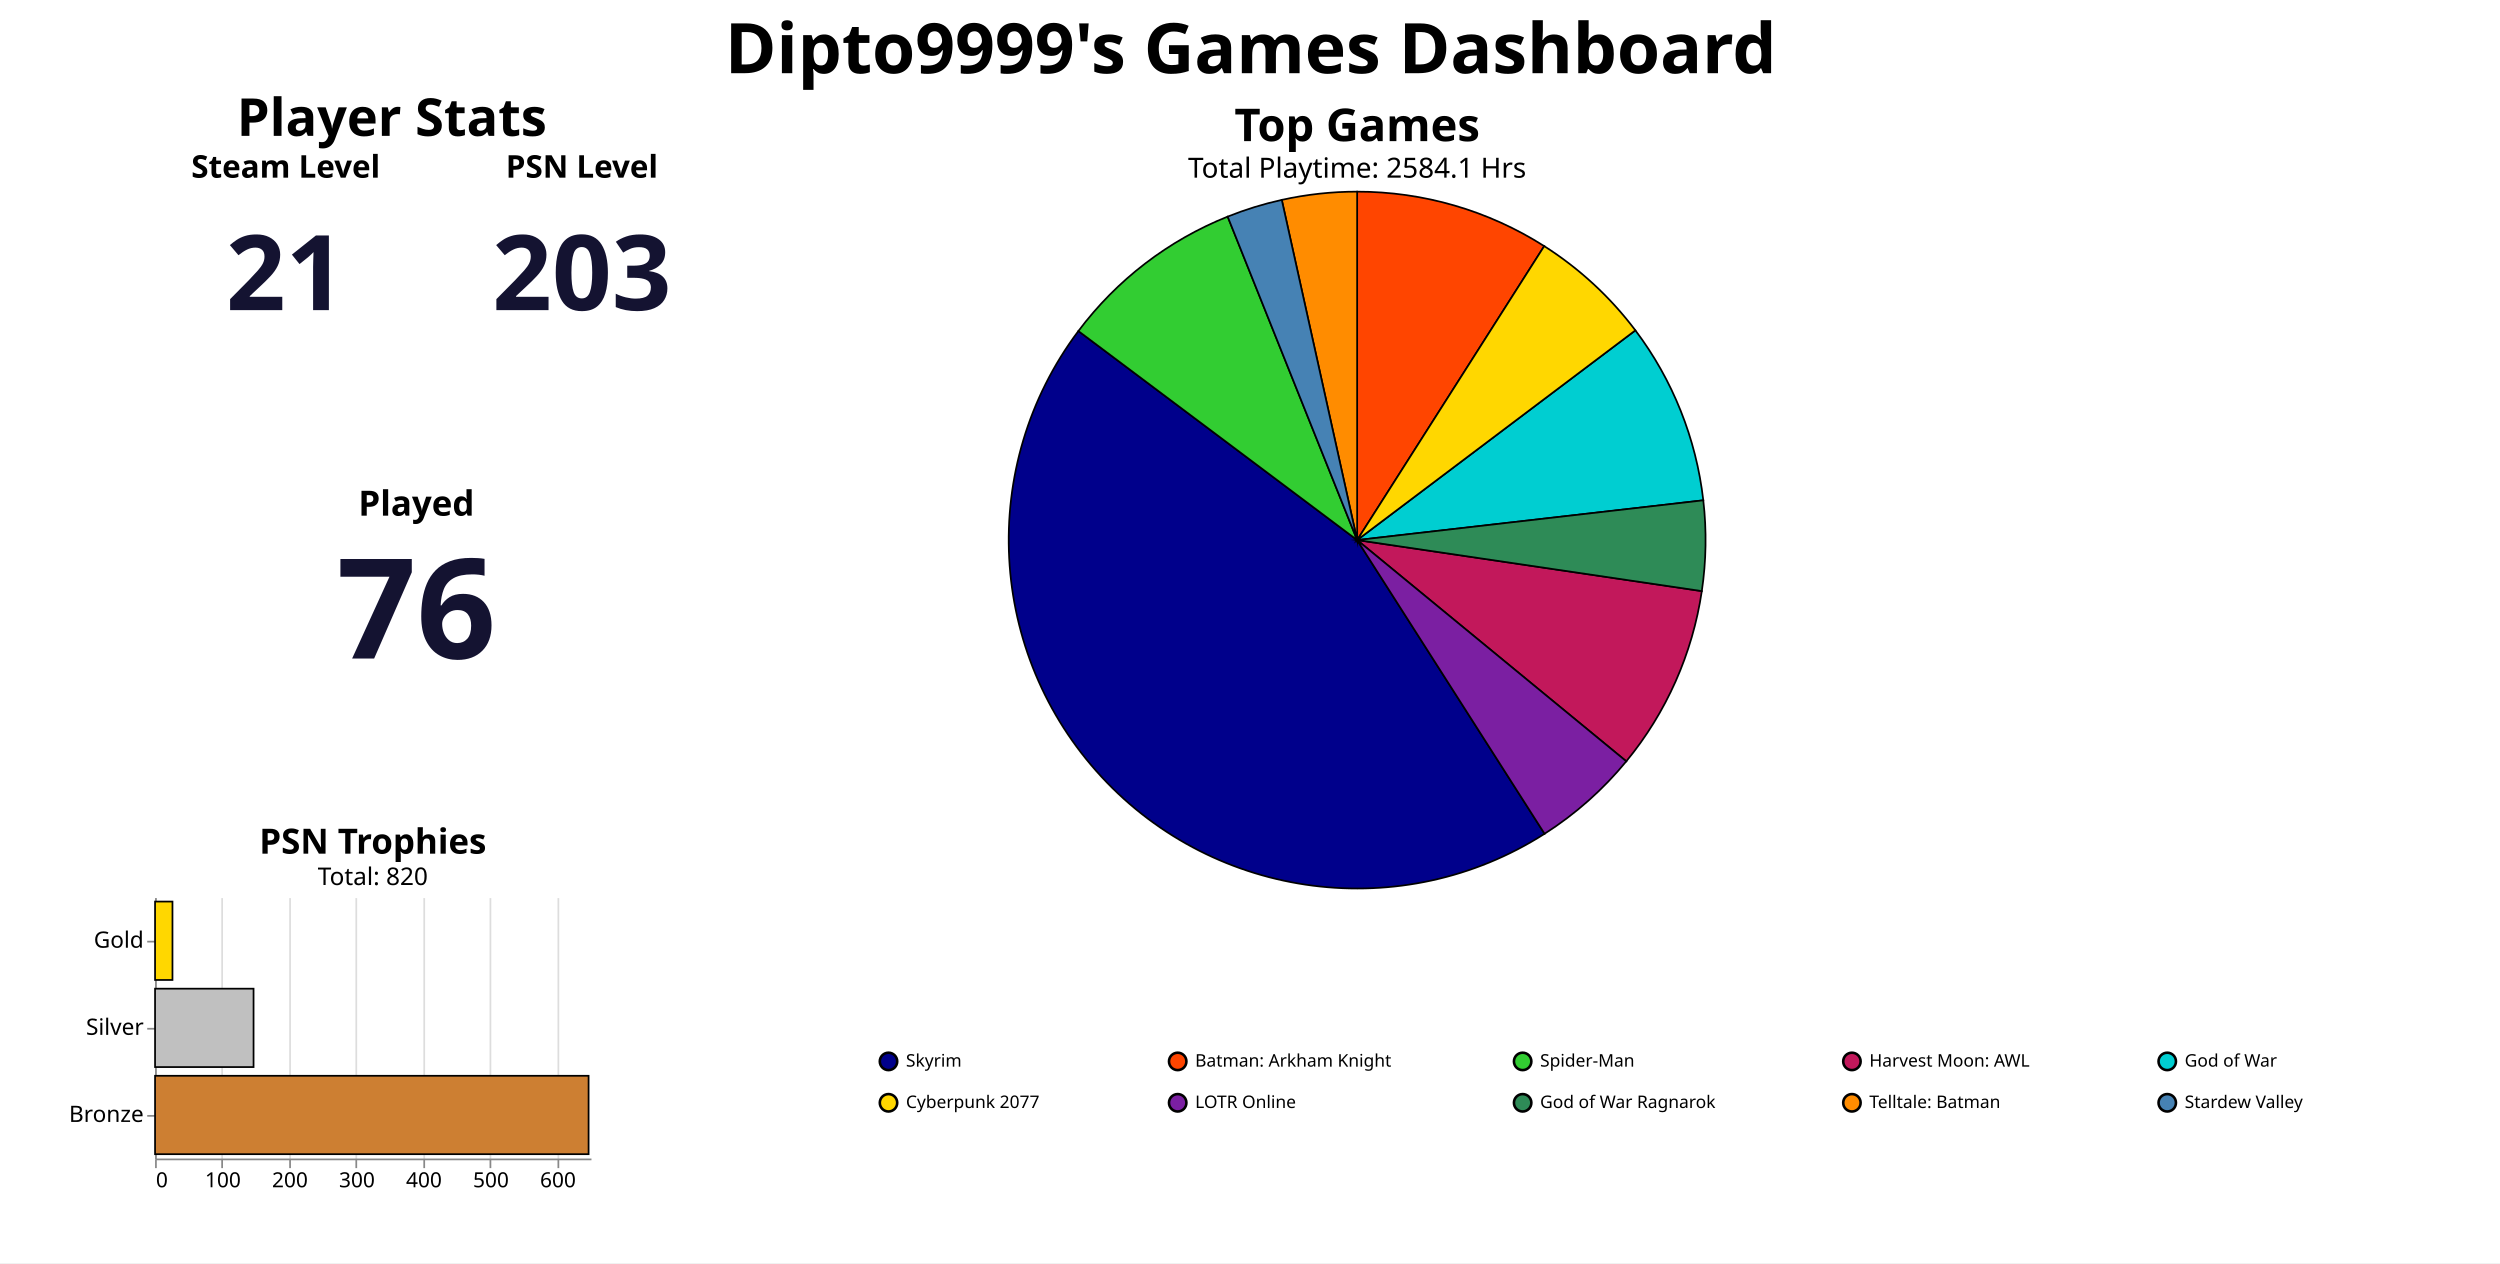
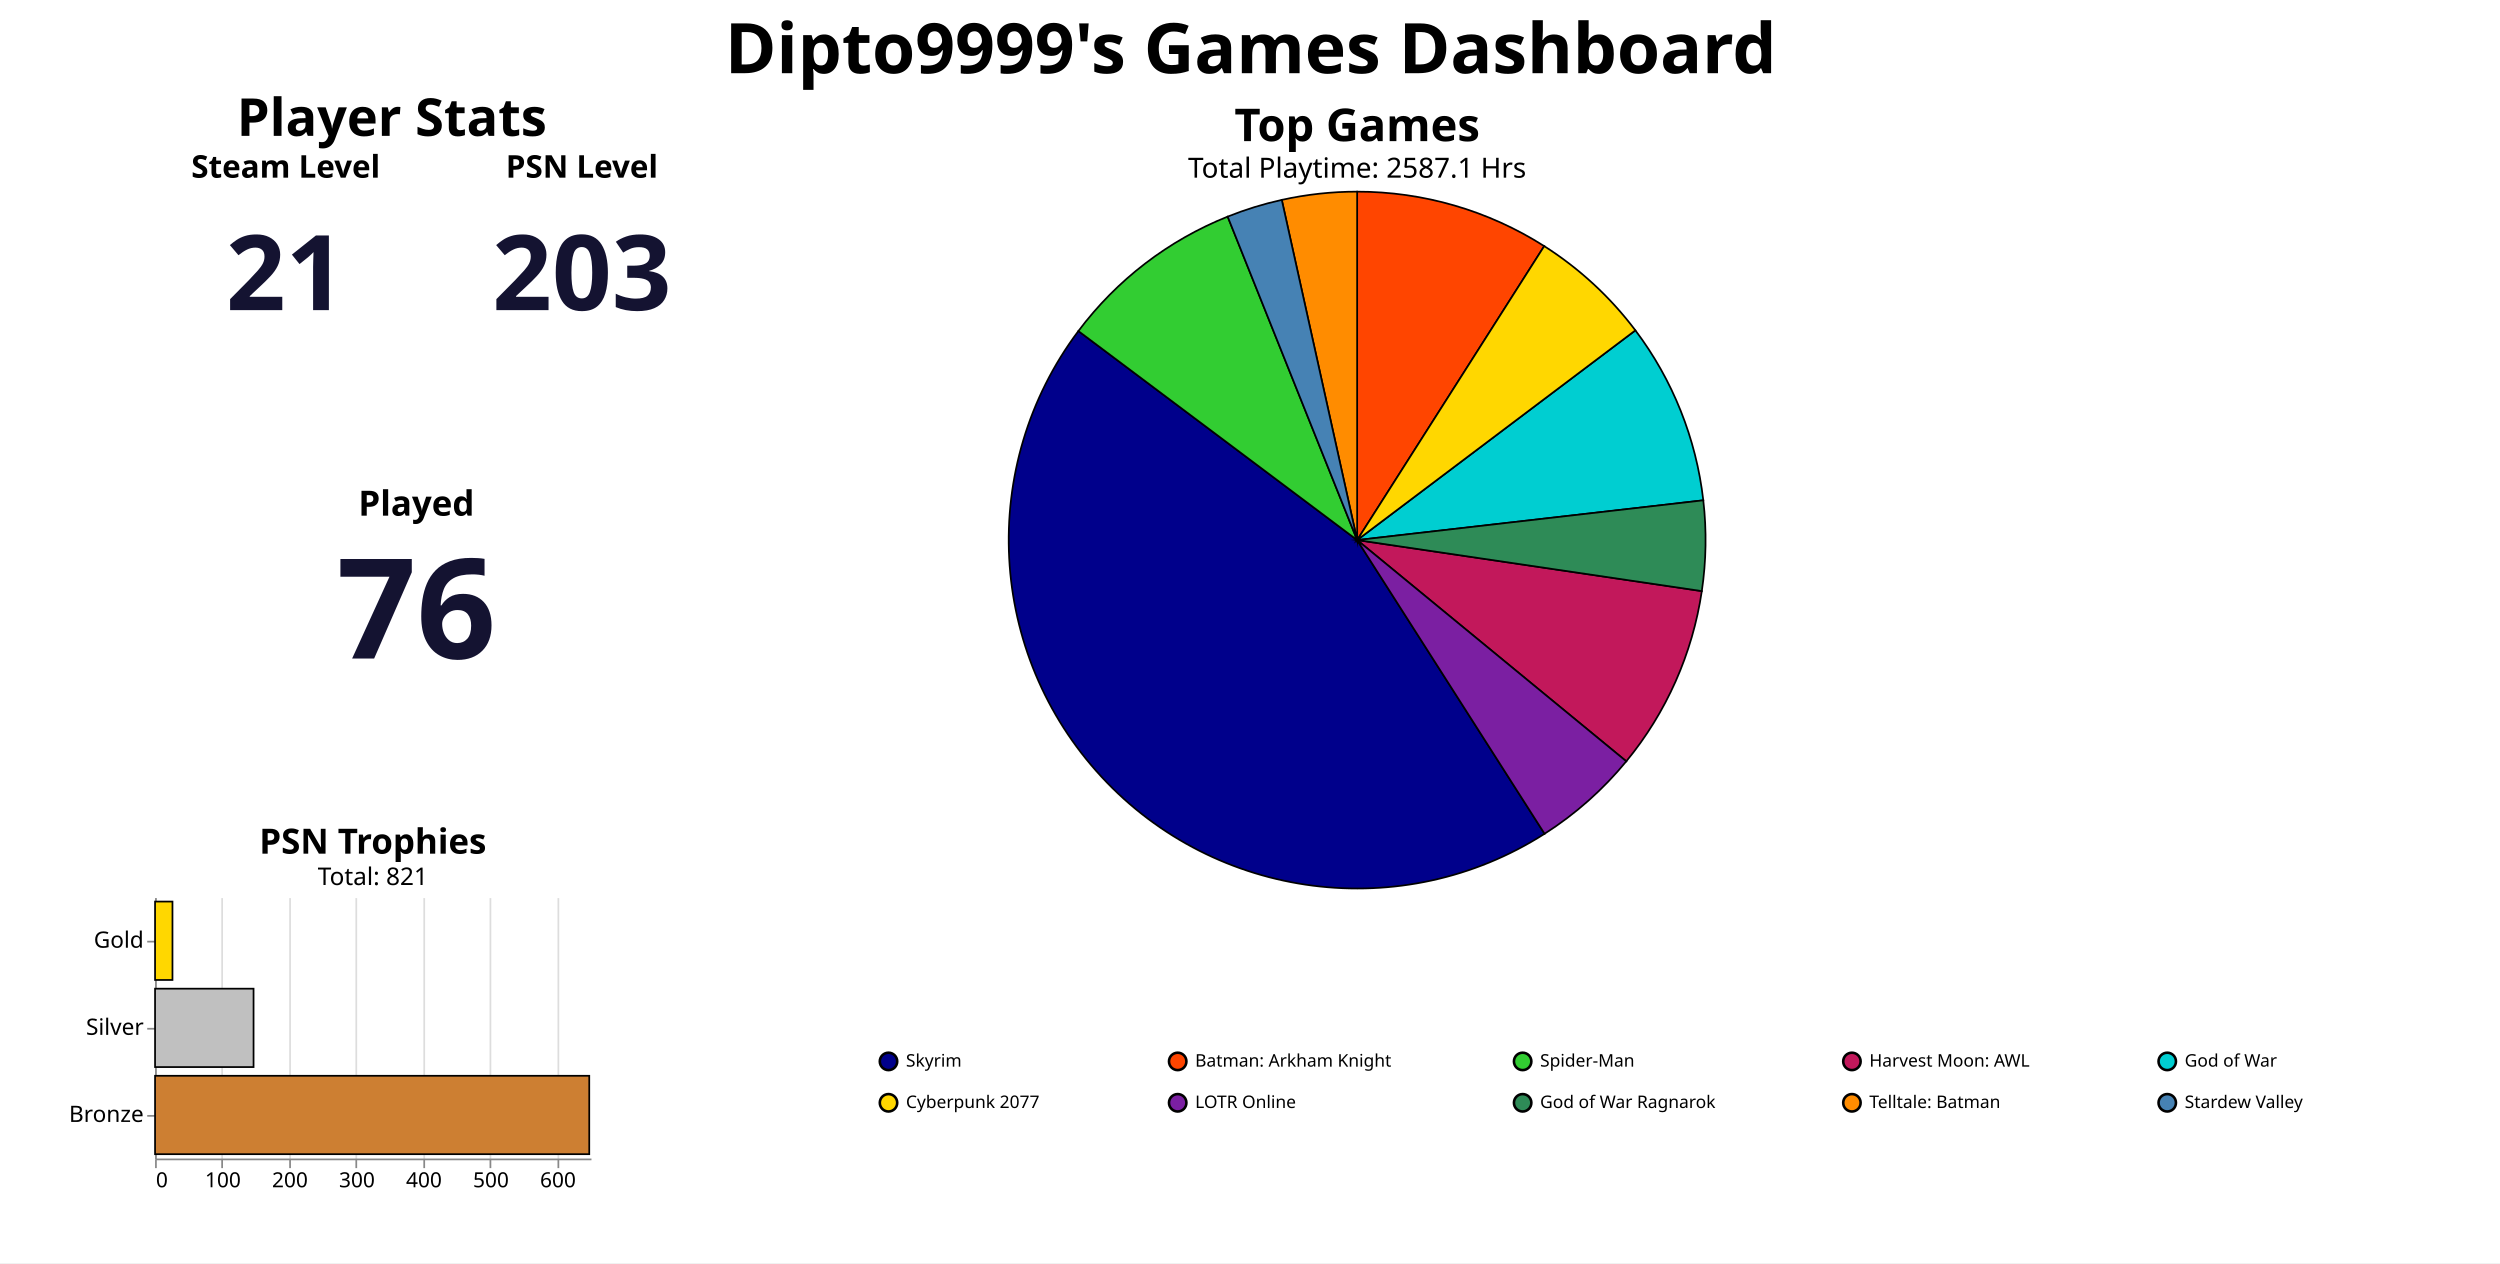
<svg xmlns="http://www.w3.org/2000/svg" version="1.1" class="marks" width="1435" height="725" viewBox="0 0 1435 725">
  <rect width="1435" height="725" fill="white" />
  <g fill="none" stroke-miterlimit="10" transform="translate(89,110)">
    <g class="mark-group role-frame root" role="graphics-object" aria-roledescription="group mark container">
      <g transform="translate(0,0)">
        <path class="background" aria-hidden="true" d="M0,0h0v0h0Z" />
        <g>
          <g class="mark-group role-scope concat_0_group" role="graphics-object" aria-roledescription="group mark container">
            <g transform="translate(0,0)">
              <path class="background" aria-hidden="true" d="M0,0h0v0h0Z" />
              <g>
                <g class="mark-group role-scope concat_0_concat_0_group" role="graphics-object" aria-roledescription="group mark container">
                  <g transform="translate(0,0)">
                    <path class="background" aria-hidden="true" d="M0,0h0v0h0Z" />
                    <g>
                      <g class="mark-group role-scope concat_0_concat_0_concat_0_group" role="graphics-object" aria-roledescription="group mark container">
                        <g transform="translate(0,0)">
                          <path class="background" aria-hidden="true" d="M0,0h150v150h-150Z" stroke="#ddd" stroke-opacity="0" stroke-width="1.5" />
                          <g>
                            <g class="mark-text role-mark concat_0_concat_0_concat_0_marks" role="graphics-object" aria-roledescription="text mark container">
                              <text aria-label="Metric: Steam Level; Value: 21" role="graphics-symbol" aria-roledescription="text mark" text-anchor="middle" transform="translate(75,68)" font-family="sans-serif" font-size="60px" font-weight="bold" fill="#141331">21</text>
                            </g>
                            <g class="mark-group role-title">
                              <g transform="translate(75,-22)">
                                <path class="background" aria-hidden="true" d="M0,0h0v0h0Z" pointer-events="none" />
                                <g>
                                  <g class="mark-text role-title-text" role="graphics-symbol" aria-roledescription="title" aria-label="Title text 'Steam Level'" pointer-events="none">
                                    <text text-anchor="middle" transform="translate(0,14)" font-family="sans-serif" font-size="18px" font-weight="bold" fill="#000" opacity="1">Steam Level</text>
                                  </g>
                                </g>
                                <path class="foreground" aria-hidden="true" d="" pointer-events="none" display="none" />
                              </g>
                            </g>
                          </g>
                          <path class="foreground" aria-hidden="true" d="" display="none" />
                        </g>
                      </g>
                      <g class="mark-group role-scope concat_0_concat_0_concat_1_group" role="graphics-object" aria-roledescription="group mark container">
                        <g transform="translate(170,0)">
                          <path class="background" aria-hidden="true" d="M0,0h150v150h-150Z" stroke="#ddd" stroke-opacity="0" stroke-width="1.5" />
                          <g>
                            <g class="mark-text role-mark concat_0_concat_0_concat_1_marks" role="graphics-object" aria-roledescription="text mark container">
                              <text aria-label="Metric: PSN Level; Value: 203" role="graphics-symbol" aria-roledescription="text mark" text-anchor="middle" transform="translate(75,68)" font-family="sans-serif" font-size="60px" font-weight="bold" fill="#141331">203</text>
                            </g>
                            <g class="mark-group role-title">
                              <g transform="translate(75,-22)">
                                <path class="background" aria-hidden="true" d="M0,0h0v0h0Z" pointer-events="none" />
                                <g>
                                  <g class="mark-text role-title-text" role="graphics-symbol" aria-roledescription="title" aria-label="Title text 'PSN Level'" pointer-events="none">
                                    <text text-anchor="middle" transform="translate(0,14)" font-family="sans-serif" font-size="18px" font-weight="bold" fill="#000" opacity="1">PSN Level</text>
                                  </g>
                                </g>
                                <path class="foreground" aria-hidden="true" d="" pointer-events="none" display="none" />
                              </g>
                            </g>
                          </g>
                          <path class="foreground" aria-hidden="true" d="" display="none" />
                        </g>
                      </g>
                    </g>
                    <path class="foreground" aria-hidden="true" d="" display="none" />
                  </g>
                </g>
                <g class="mark-group role-scope concat_0_concat_1_group" role="graphics-object" aria-roledescription="group mark container">
                  <g transform="translate(0,194)">
                    <path class="background" aria-hidden="true" d="M0,0h300v150h-300Z" stroke="#ddd" stroke-opacity="0" stroke-width="1.5" />
                    <g>
                      <g class="mark-text role-mark concat_0_concat_1_marks" role="graphics-object" aria-roledescription="text mark container">
                        <text aria-label="Metric: Played; Value: 76" role="graphics-symbol" aria-roledescription="text mark" text-anchor="middle" transform="translate(150,74)" font-family="sans-serif" font-size="80px" font-weight="bold" fill="#141331">76</text>
                      </g>
                      <g class="mark-group role-title">
                        <g transform="translate(150,-24)">
                          <path class="background" aria-hidden="true" d="M0,0h0v0h0Z" pointer-events="none" />
                          <g>
                            <g class="mark-text role-title-text" role="graphics-symbol" aria-roledescription="title" aria-label="Title text 'Played'" pointer-events="none">
                              <text text-anchor="middle" transform="translate(0,16)" font-family="sans-serif" font-size="20px" font-weight="bold" fill="#000" opacity="1">Played</text>
                            </g>
                          </g>
                          <path class="foreground" aria-hidden="true" d="" pointer-events="none" display="none" />
                        </g>
                      </g>
                    </g>
                    <path class="foreground" aria-hidden="true" d="" display="none" />
                  </g>
                </g>
                <g class="mark-group role-scope concat_0_concat_2_group" role="graphics-object" aria-roledescription="group mark container">
                  <g transform="translate(0,405)">
                    <path class="background" aria-hidden="true" d="M0,0h250v150h-250Z" stroke="#ddd" stroke-opacity="0" stroke-width="1.5" />
                    <g>
                      <g class="mark-group role-axis" aria-hidden="true">
                        <g transform="translate(0.5,150.5)">
                          <path class="background" aria-hidden="true" d="M0,0h0v0h0Z" pointer-events="none" />
                          <g>
                            <g class="mark-rule role-axis-grid" pointer-events="none">
                              <line transform="translate(0,0)" x2="0" y2="-150" stroke="#ddd" stroke-width="1" opacity="1" />
                              <line transform="translate(38,0)" x2="0" y2="-150" stroke="#ddd" stroke-width="1" opacity="1" />
                              <line transform="translate(77,0)" x2="0" y2="-150" stroke="#ddd" stroke-width="1" opacity="1" />
                              <line transform="translate(115,0)" x2="0" y2="-150" stroke="#ddd" stroke-width="1" opacity="1" />
                              <line transform="translate(154,0)" x2="0" y2="-150" stroke="#ddd" stroke-width="1" opacity="1" />
                              <line transform="translate(192,0)" x2="0" y2="-150" stroke="#ddd" stroke-width="1" opacity="1" />
                              <line transform="translate(231,0)" x2="0" y2="-150" stroke="#ddd" stroke-width="1" opacity="1" />
                            </g>
                          </g>
                          <path class="foreground" aria-hidden="true" d="" pointer-events="none" display="none" />
                        </g>
                      </g>
                      <g class="mark-group role-axis" role="graphics-symbol" aria-roledescription="axis" aria-label="X-axis for a linear scale with values from 0 to 650">
                        <g transform="translate(0.5,150.5)">
                          <path class="background" aria-hidden="true" d="M0,0h0v0h0Z" pointer-events="none" />
                          <g>
                            <g class="mark-rule role-axis-tick" pointer-events="none">
                              <line transform="translate(0,0)" x2="0" y2="5" stroke="#888" stroke-width="1" opacity="1" />
                              <line transform="translate(38,0)" x2="0" y2="5" stroke="#888" stroke-width="1" opacity="1" />
                              <line transform="translate(77,0)" x2="0" y2="5" stroke="#888" stroke-width="1" opacity="1" />
                              <line transform="translate(115,0)" x2="0" y2="5" stroke="#888" stroke-width="1" opacity="1" />
                              <line transform="translate(154,0)" x2="0" y2="5" stroke="#888" stroke-width="1" opacity="1" />
                              <line transform="translate(192,0)" x2="0" y2="5" stroke="#888" stroke-width="1" opacity="1" />
                              <line transform="translate(231,0)" x2="0" y2="5" stroke="#888" stroke-width="1" opacity="1" />
                            </g>
                            <g class="mark-text role-axis-label" pointer-events="none">
                              <text text-anchor="start" transform="translate(0,16)" font-family="sans-serif" font-size="12px" fill="#000" opacity="1">0</text>
                              <text text-anchor="middle" transform="translate(38.46154,16)" font-family="sans-serif" font-size="12px" fill="#000" opacity="1">100</text>
                              <text text-anchor="middle" transform="translate(76.92308,16)" font-family="sans-serif" font-size="12px" fill="#000" opacity="1">200</text>
                              <text text-anchor="middle" transform="translate(115.3846,16)" font-family="sans-serif" font-size="12px" fill="#000" opacity="1">300</text>
                              <text text-anchor="middle" transform="translate(153.8462,16)" font-family="sans-serif" font-size="12px" fill="#000" opacity="1">400</text>
                              <text text-anchor="middle" transform="translate(192.3077,16)" font-family="sans-serif" font-size="12px" fill="#000" opacity="1">500</text>
                              <text text-anchor="middle" transform="translate(230.7692,16)" font-family="sans-serif" font-size="12px" fill="#000" opacity="1">600</text>
                            </g>
                            <g class="mark-rule role-axis-domain" pointer-events="none">
                              <line transform="translate(0,0)" x2="250" y2="0" stroke="#888" stroke-width="1" opacity="1" />
                            </g>
                          </g>
                          <path class="foreground" aria-hidden="true" d="" pointer-events="none" display="none" />
                        </g>
                      </g>
                      <g class="mark-group role-axis" role="graphics-symbol" aria-roledescription="axis" aria-label="Y-axis for a discrete scale with 3 values: Gold, Silver, Bronze">
                        <g transform="translate(0.5,0.5)">
                          <path class="background" aria-hidden="true" d="M0,0h0v0h0Z" pointer-events="none" />
                          <g>
                            <g class="mark-rule role-axis-tick" pointer-events="none">
                              <line transform="translate(0,25)" x2="-5" y2="0" stroke="#888" stroke-width="1" opacity="1" />
                              <line transform="translate(0,75)" x2="-5" y2="0" stroke="#888" stroke-width="1" opacity="1" />
                              <line transform="translate(0,125)" x2="-5" y2="0" stroke="#888" stroke-width="1" opacity="1" />
                            </g>
                            <g class="mark-text role-axis-label" pointer-events="none">
                              <text text-anchor="end" transform="translate(-7,28.5)" font-family="sans-serif" font-size="13px" fill="#000" opacity="1">Gold</text>
                              <text text-anchor="end" transform="translate(-7,78.5)" font-family="sans-serif" font-size="13px" fill="#000" opacity="1">Silver</text>
                              <text text-anchor="end" transform="translate(-7,128.5)" font-family="sans-serif" font-size="13px" fill="#000" opacity="1">Bronze</text>
                            </g>
                            <g class="mark-rule role-axis-domain" pointer-events="none">
                              <line transform="translate(0,0)" x2="0" y2="150" stroke="#888" stroke-width="1" opacity="1" />
                            </g>
                          </g>
                          <path class="foreground" aria-hidden="true" d="" pointer-events="none" display="none" />
                        </g>
                      </g>
                      <g class="mark-rect role-mark concat_0_concat_2_marks" role="graphics-object" aria-roledescription="rect mark container">
                        <path aria-label="count: 26; type: Gold; Trophy: Gold; Count: 26" role="graphics-symbol" aria-roledescription="bar" d="M0,2.5h10v45h-10Z" fill="#FFD700" stroke="black" stroke-width="1" />
                        <path aria-label="count: 147; type: Silver; Trophy: Silver; Count: 147" role="graphics-symbol" aria-roledescription="bar" d="M0,52.5h56.538v45h-56.538Z" fill="#C0C0C0" stroke="black" stroke-width="1" />
-                         <path aria-label="count: 647; type: Bronze; Trophy: Bronze; Count: 647" role="graphics-symbol" aria-roledescription="bar" d="M0,102.5h248.846v45h-248.846Z" fill="#CD7F32" stroke="black" stroke-width="1" />
+                         <path aria-label="count: 648; type: Bronze; Trophy: Bronze; Count: 648" role="graphics-symbol" aria-roledescription="bar" d="M0,102.5h249.231v45h-249.231Z" fill="#CD7F32" stroke="black" stroke-width="1" />
                      </g>
                      <g class="mark-group role-title">
                        <g transform="translate(125,-41)">
                          <path class="background" aria-hidden="true" d="M0,0h0v0h0Z" pointer-events="none" />
                          <g>
                            <g class="mark-text role-title-text" role="graphics-symbol" aria-roledescription="title" aria-label="Title text 'PSN Trophies'" pointer-events="none">
                              <text text-anchor="middle" transform="translate(0,16)" font-family="sans-serif" font-size="20px" font-weight="bold" fill="#000" opacity="1">PSN Trophies</text>
                            </g>
-                             <g class="mark-text role-title-subtitle" role="graphics-symbol" aria-roledescription="subtitle" aria-label="Subtitle text 'Total: 820'" pointer-events="none">
-                               <text text-anchor="middle" transform="translate(0,34)" font-family="sans-serif" font-size="14px" fill="#000" opacity="1">Total: 820</text>
+                             <g class="mark-text role-title-subtitle" role="graphics-symbol" aria-roledescription="subtitle" aria-label="Subtitle text 'Total: 821'" pointer-events="none">
+                               <text text-anchor="middle" transform="translate(0,34)" font-family="sans-serif" font-size="14px" fill="#000" opacity="1">Total: 821</text>
                            </g>
                          </g>
                          <path class="foreground" aria-hidden="true" d="" pointer-events="none" display="none" />
                        </g>
                      </g>
                    </g>
                    <path class="foreground" aria-hidden="true" d="" display="none" />
                  </g>
                </g>
                <g class="mark-group role-title">
                  <g transform="translate(135.905,-56)">
                    <path class="background" aria-hidden="true" d="M0,0h0v0h0Z" pointer-events="none" />
                    <g>
                      <g class="mark-text role-title-text" role="graphics-symbol" aria-roledescription="title" aria-label="Title text 'Player Stats'" pointer-events="none">
                        <text text-anchor="middle" transform="translate(0,24)" font-family="sans-serif" font-size="30px" font-weight="bold" fill="#000" opacity="1">Player Stats</text>
                      </g>
                    </g>
                    <path class="foreground" aria-hidden="true" d="" pointer-events="none" display="none" />
                  </g>
                </g>
              </g>
              <path class="foreground" aria-hidden="true" d="" display="none" />
            </g>
          </g>
          <g class="mark-group role-scope concat_1_group" role="graphics-object" aria-roledescription="group mark container">
            <g transform="translate(340,0)">
              <path class="background" aria-hidden="true" d="M0,0h700v400h-700Z" />
              <g>
                <g class="mark-arc role-mark concat_1_marks" role="graphics-object" aria-roledescription="arc mark container">
                  <path aria-label="playtime_percentage: 44.28; name: Skyrim; Game: Skyrim; Time (Hrs): 845.3; Playtime (%): 44.28" role="graphics-symbol" aria-roledescription="arc mark" transform="translate(350,200)" d="M-160.012,-119.984A200,200,0,0,0,107.589,168.596L0,0Z" fill="#00008B" stroke="black" stroke-width="1" />
                  <path aria-label="playtime_percentage: 9.02; name: Batman: Arkham Knight; Game: Batman: Arkham Knight; Time (Hrs): 172.2; Playtime (%): 9.02" role="graphics-symbol" aria-roledescription="arc mark" transform="translate(350,200)" d="M107.377,-168.731A200,200,0,0,0,0,-200L0,0Z" fill="#FF4500" stroke="black" stroke-width="1" />
                  <path aria-label="playtime_percentage: 8.7; name: Spider-Man; Game: Spider-Man; Time (Hrs): 166.1; Playtime (%): 8.70" role="graphics-symbol" aria-roledescription="arc mark" transform="translate(350,200)" d="M-74.325,-185.676A200,200,0,0,0,-160.012,-119.984L0,0Z" fill="#32CD32" stroke="black" stroke-width="1" />
                  <path aria-label="playtime_percentage: 8.61; name: Harvest Moon: AWL; Game: Harvest Moon: AWL; Time (Hrs): 164.3; Playtime (%): 8.61" role="graphics-symbol" aria-roledescription="arc mark" transform="translate(350,200)" d="M154.502,127A200,200,0,0,0,197.842,29.299L0,0Z" fill="#C2185B" stroke="black" stroke-width="1" />
                  <path aria-label="playtime_percentage: 8.46; name: God of War; Game: God of War; Time (Hrs): 161.5; Playtime (%): 8.46" role="graphics-symbol" aria-roledescription="arc mark" transform="translate(350,200)" d="M198.694,-22.821A200,200,0,0,0,159.71,-120.385L0,0Z" fill="#00CED1" stroke="black" stroke-width="1" />
                  <path aria-label="playtime_percentage: 5.7; name: Cyberpunk 2077; Game: Cyberpunk 2077; Time (Hrs): 108.8; Playtime (%): 5.70" role="graphics-symbol" aria-roledescription="arc mark" transform="translate(350,200)" d="M159.71,-120.385A200,200,0,0,0,107.377,-168.731L0,0Z" fill="#FFD700" stroke="black" stroke-width="1" />
                  <path aria-label="playtime_percentage: 5.01; name: LOTR Online; Game: LOTR Online; Time (Hrs): 95.7; Playtime (%): 5.01" role="graphics-symbol" aria-roledescription="arc mark" transform="translate(350,200)" d="M107.589,168.596A200,200,0,0,0,154.502,127L0,0Z" fill="#7B1FA2" stroke="black" stroke-width="1" />
                  <path aria-label="playtime_percentage: 4.16; name: God of War Ragnarok; Game: God of War Ragnarok; Time (Hrs): 79.4; Playtime (%): 4.16" role="graphics-symbol" aria-roledescription="arc mark" transform="translate(350,200)" d="M197.842,29.299A200,200,0,0,0,198.694,-22.821L0,0Z" fill="#2E8B57" stroke="black" stroke-width="1" />
                  <path aria-label="playtime_percentage: 3.47; name: Telltale: Batman; Game: Telltale: Batman; Time (Hrs): 66.2; Playtime (%): 3.47" role="graphics-symbol" aria-roledescription="arc mark" transform="translate(350,200)" d="M0,-200A200,200,0,0,0,-43.261,-195.265L0,0Z" fill="#FF8C00" stroke="black" stroke-width="1" />
                  <path aria-label="playtime_percentage: 2.59; name: Stardew Valley; Game: Stardew Valley; Time (Hrs): 49.5; Playtime (%): 2.59" role="graphics-symbol" aria-roledescription="arc mark" transform="translate(350,200)" d="M-43.261,-195.265A200,200,0,0,0,-74.325,-185.676L0,0Z" fill="#4682B4" stroke="black" stroke-width="1" />
                </g>
                <g class="mark-group role-legend" role="graphics-symbol" aria-roledescription="legend" aria-label="Symbol legend for fill color with 10 values: Skyrim, Batman: Arkham Knight, Spider-Man, Harvest Moon: AWL, God of War, ending with Stardew Valley">
                  <g transform="translate(0,418)">
                    <path class="background" aria-hidden="true" d="M0,0h966v187h-966Z" pointer-events="none" />
                    <g>
                      <g class="mark-group role-legend-entry">
                        <g transform="translate(75,75)">
                          <path class="background" aria-hidden="true" d="M0,0h0v0h0Z" pointer-events="none" />
                          <g>
                            <g class="mark-group role-scope" role="graphics-object" aria-roledescription="group mark container">
                              <g transform="translate(0,0.25)">
                                <path class="background" aria-hidden="true" d="M0,0h89.384v12.5h-89.384Z" pointer-events="none" opacity="1" />
                                <g>
                                  <g class="mark-symbol role-legend-symbol" pointer-events="none">
                                    <path transform="translate(6,6)" d="M5,0A5,5,0,1,1,-5,0A5,5,0,1,1,5,0" fill="#00008B" stroke="black" stroke-width="1.5" opacity="1" />
                                  </g>
                                  <g class="mark-text role-legend-label" pointer-events="none">
                                    <text text-anchor="start" transform="translate(16,9)" font-family="sans-serif" font-size="10px" fill="#000" opacity="1">Skyrim</text>
                                  </g>
                                </g>
                                <path class="foreground" aria-hidden="true" d="" pointer-events="none" display="none" />
                              </g>
                              <g transform="translate(166,0.25)">
                                <path class="background" aria-hidden="true" d="M0,0h121.054v12.5h-121.054Z" pointer-events="none" opacity="1" />
                                <g>
                                  <g class="mark-symbol role-legend-symbol" pointer-events="none">
                                    <path transform="translate(6,6)" d="M5,0A5,5,0,1,1,-5,0A5,5,0,1,1,5,0" fill="#FF4500" stroke="black" stroke-width="1.5" opacity="1" />
                                  </g>
                                  <g class="mark-text role-legend-label" pointer-events="none">
                                    <text text-anchor="start" transform="translate(16,9)" font-family="sans-serif" font-size="10px" fill="#000" opacity="1">Batman: Arkham Knight</text>
                                  </g>
                                </g>
                                <path class="foreground" aria-hidden="true" d="" pointer-events="none" display="none" />
                              </g>
                              <g transform="translate(364,0.25)">
                                <path class="background" aria-hidden="true" d="M0,0h112.895v12.5h-112.895Z" pointer-events="none" opacity="1" />
                                <g>
                                  <g class="mark-symbol role-legend-symbol" pointer-events="none">
                                    <path transform="translate(6,6)" d="M5,0A5,5,0,1,1,-5,0A5,5,0,1,1,5,0" fill="#32CD32" stroke="black" stroke-width="1.5" opacity="1" />
                                  </g>
                                  <g class="mark-text role-legend-label" pointer-events="none">
                                    <text text-anchor="start" transform="translate(16,9)" font-family="sans-serif" font-size="10px" fill="#000" opacity="1">Spider-Man</text>
                                  </g>
                                </g>
                                <path class="foreground" aria-hidden="true" d="" pointer-events="none" display="none" />
                              </g>
                              <g transform="translate(553,0.25)">
                                <path class="background" aria-hidden="true" d="M0,0h104.55v12.5h-104.55Z" pointer-events="none" opacity="1" />
                                <g>
                                  <g class="mark-symbol role-legend-symbol" pointer-events="none">
                                    <path transform="translate(6,6)" d="M5,0A5,5,0,1,1,-5,0A5,5,0,1,1,5,0" fill="#C2185B" stroke="black" stroke-width="1.5" opacity="1" />
                                  </g>
                                  <g class="mark-text role-legend-label" pointer-events="none">
                                    <text text-anchor="start" transform="translate(16,9)" font-family="sans-serif" font-size="10px" fill="#000" opacity="1">Harvest Moon: AWL</text>
                                  </g>
                                </g>
                                <path class="foreground" aria-hidden="true" d="" pointer-events="none" display="none" />
                              </g>
                              <g transform="translate(734,0.25)">
                                <path class="background" aria-hidden="true" d="M0,0h81.957v12.5h-81.957Z" pointer-events="none" opacity="1" />
                                <g>
                                  <g class="mark-symbol role-legend-symbol" pointer-events="none">
                                    <path transform="translate(6,6)" d="M5,0A5,5,0,1,1,-5,0A5,5,0,1,1,5,0" fill="#00CED1" stroke="black" stroke-width="1.5" opacity="1" />
                                  </g>
                                  <g class="mark-text role-legend-label" pointer-events="none">
                                    <text text-anchor="start" transform="translate(16,9)" font-family="sans-serif" font-size="10px" fill="#000" opacity="1">God of War</text>
                                  </g>
                                </g>
                                <path class="foreground" aria-hidden="true" d="" pointer-events="none" display="none" />
                              </g>
                              <g transform="translate(0,24)">
                                <path class="background" aria-hidden="true" d="M0,0h89.384v12.5h-89.384Z" pointer-events="none" opacity="1" />
                                <g>
                                  <g class="mark-symbol role-legend-symbol" pointer-events="none">
                                    <path transform="translate(6,6)" d="M5,0A5,5,0,1,1,-5,0A5,5,0,1,1,5,0" fill="#FFD700" stroke="black" stroke-width="1.5" opacity="1" />
                                  </g>
                                  <g class="mark-text role-legend-label" pointer-events="none">
                                    <text text-anchor="start" transform="translate(16,9)" font-family="sans-serif" font-size="10px" fill="#000" opacity="1">Cyberpunk 2077</text>
                                  </g>
                                </g>
                                <path class="foreground" aria-hidden="true" d="" pointer-events="none" display="none" />
                              </g>
                              <g transform="translate(166,24)">
                                <path class="background" aria-hidden="true" d="M0,0h121.054v12.5h-121.054Z" pointer-events="none" opacity="1" />
                                <g>
                                  <g class="mark-symbol role-legend-symbol" pointer-events="none">
                                    <path transform="translate(6,6)" d="M5,0A5,5,0,1,1,-5,0A5,5,0,1,1,5,0" fill="#7B1FA2" stroke="black" stroke-width="1.5" opacity="1" />
                                  </g>
                                  <g class="mark-text role-legend-label" pointer-events="none">
                                    <text text-anchor="start" transform="translate(16,9)" font-family="sans-serif" font-size="10px" fill="#000" opacity="1">LOTR Online</text>
                                  </g>
                                </g>
                                <path class="foreground" aria-hidden="true" d="" pointer-events="none" display="none" />
                              </g>
                              <g transform="translate(364,24)">
                                <path class="background" aria-hidden="true" d="M0,0h112.895v12.5h-112.895Z" pointer-events="none" opacity="1" />
                                <g>
                                  <g class="mark-symbol role-legend-symbol" pointer-events="none">
                                    <path transform="translate(6,6)" d="M5,0A5,5,0,1,1,-5,0A5,5,0,1,1,5,0" fill="#2E8B57" stroke="black" stroke-width="1.5" opacity="1" />
                                  </g>
                                  <g class="mark-text role-legend-label" pointer-events="none">
                                    <text text-anchor="start" transform="translate(16,9)" font-family="sans-serif" font-size="10px" fill="#000" opacity="1">God of War Ragnarok</text>
                                  </g>
                                </g>
                                <path class="foreground" aria-hidden="true" d="" pointer-events="none" display="none" />
                              </g>
                              <g transform="translate(553,24)">
                                <path class="background" aria-hidden="true" d="M0,0h104.55v12.5h-104.55Z" pointer-events="none" opacity="1" />
                                <g>
                                  <g class="mark-symbol role-legend-symbol" pointer-events="none">
                                    <path transform="translate(6,6)" d="M5,0A5,5,0,1,1,-5,0A5,5,0,1,1,5,0" fill="#FF8C00" stroke="black" stroke-width="1.5" opacity="1" />
                                  </g>
                                  <g class="mark-text role-legend-label" pointer-events="none">
                                    <text text-anchor="start" transform="translate(16,9)" font-family="sans-serif" font-size="10px" fill="#000" opacity="1">Telltale: Batman</text>
                                  </g>
                                </g>
                                <path class="foreground" aria-hidden="true" d="" pointer-events="none" display="none" />
                              </g>
                              <g transform="translate(734,24)">
                                <path class="background" aria-hidden="true" d="M0,0h81.957v12.5h-81.957Z" pointer-events="none" opacity="1" />
                                <g>
                                  <g class="mark-symbol role-legend-symbol" pointer-events="none">
                                    <path transform="translate(6,6)" d="M5,0A5,5,0,1,1,-5,0A5,5,0,1,1,5,0" fill="#4682B4" stroke="black" stroke-width="1.5" opacity="1" />
                                  </g>
                                  <g class="mark-text role-legend-label" pointer-events="none">
                                    <text text-anchor="start" transform="translate(16,9)" font-family="sans-serif" font-size="10px" fill="#000" opacity="1">Stardew Valley</text>
                                  </g>
                                </g>
                                <path class="foreground" aria-hidden="true" d="" pointer-events="none" display="none" />
                              </g>
                            </g>
                          </g>
                          <path class="foreground" aria-hidden="true" d="" pointer-events="none" display="none" />
                        </g>
                      </g>
                    </g>
                    <path class="foreground" aria-hidden="true" d="" pointer-events="none" display="none" />
                  </g>
                </g>
                <g class="mark-group role-title">
                  <g transform="translate(350,-50)">
                    <path class="background" aria-hidden="true" d="M0,0h0v0h0Z" pointer-events="none" />
                    <g>
                      <g class="mark-text role-title-text" role="graphics-symbol" aria-roledescription="title" aria-label="Title text 'Top Games'" pointer-events="none">
                        <text text-anchor="middle" transform="translate(0,21)" font-family="sans-serif" font-size="26px" font-weight="bold" fill="#000" opacity="1">Top Games</text>
                      </g>
-                       <g class="mark-text role-title-subtitle" role="graphics-symbol" aria-roledescription="subtitle" aria-label="Subtitle text 'Total Playtime: 2584.1 Hrs'" pointer-events="none">
-                         <text text-anchor="middle" transform="translate(0,42)" font-family="sans-serif" font-size="16px" fill="#000" opacity="1">Total Playtime: 2584.1 Hrs</text>
+                       <g class="mark-text role-title-subtitle" role="graphics-symbol" aria-roledescription="subtitle" aria-label="Subtitle text 'Total Playtime: 2587.1 Hrs'" pointer-events="none">
+                         <text text-anchor="middle" transform="translate(0,42)" font-family="sans-serif" font-size="16px" fill="#000" opacity="1">Total Playtime: 2587.1 Hrs</text>
                      </g>
                    </g>
                    <path class="foreground" aria-hidden="true" d="" pointer-events="none" display="none" />
                  </g>
                </g>
              </g>
              <path class="foreground" aria-hidden="true" d="" display="none" />
            </g>
          </g>
          <g class="mark-group role-title">
            <g transform="translate(628.905,-100)">
              <path class="background" aria-hidden="true" d="M0,0h0v0h0Z" pointer-events="none" />
              <g>
                <g class="mark-text role-title-text" role="graphics-symbol" aria-roledescription="title" aria-label="Title text 'Dipto9999's Games Dashboard'" pointer-events="none">
                  <text text-anchor="middle" transform="translate(0,32)" font-family="sans-serif" font-size="40px" font-weight="bold" fill="#000" opacity="1">Dipto9999's Games Dashboard</text>
                </g>
              </g>
              <path class="foreground" aria-hidden="true" d="" pointer-events="none" display="none" />
            </g>
          </g>
        </g>
        <path class="foreground" aria-hidden="true" d="" display="none" />
      </g>
    </g>
  </g>
</svg>
